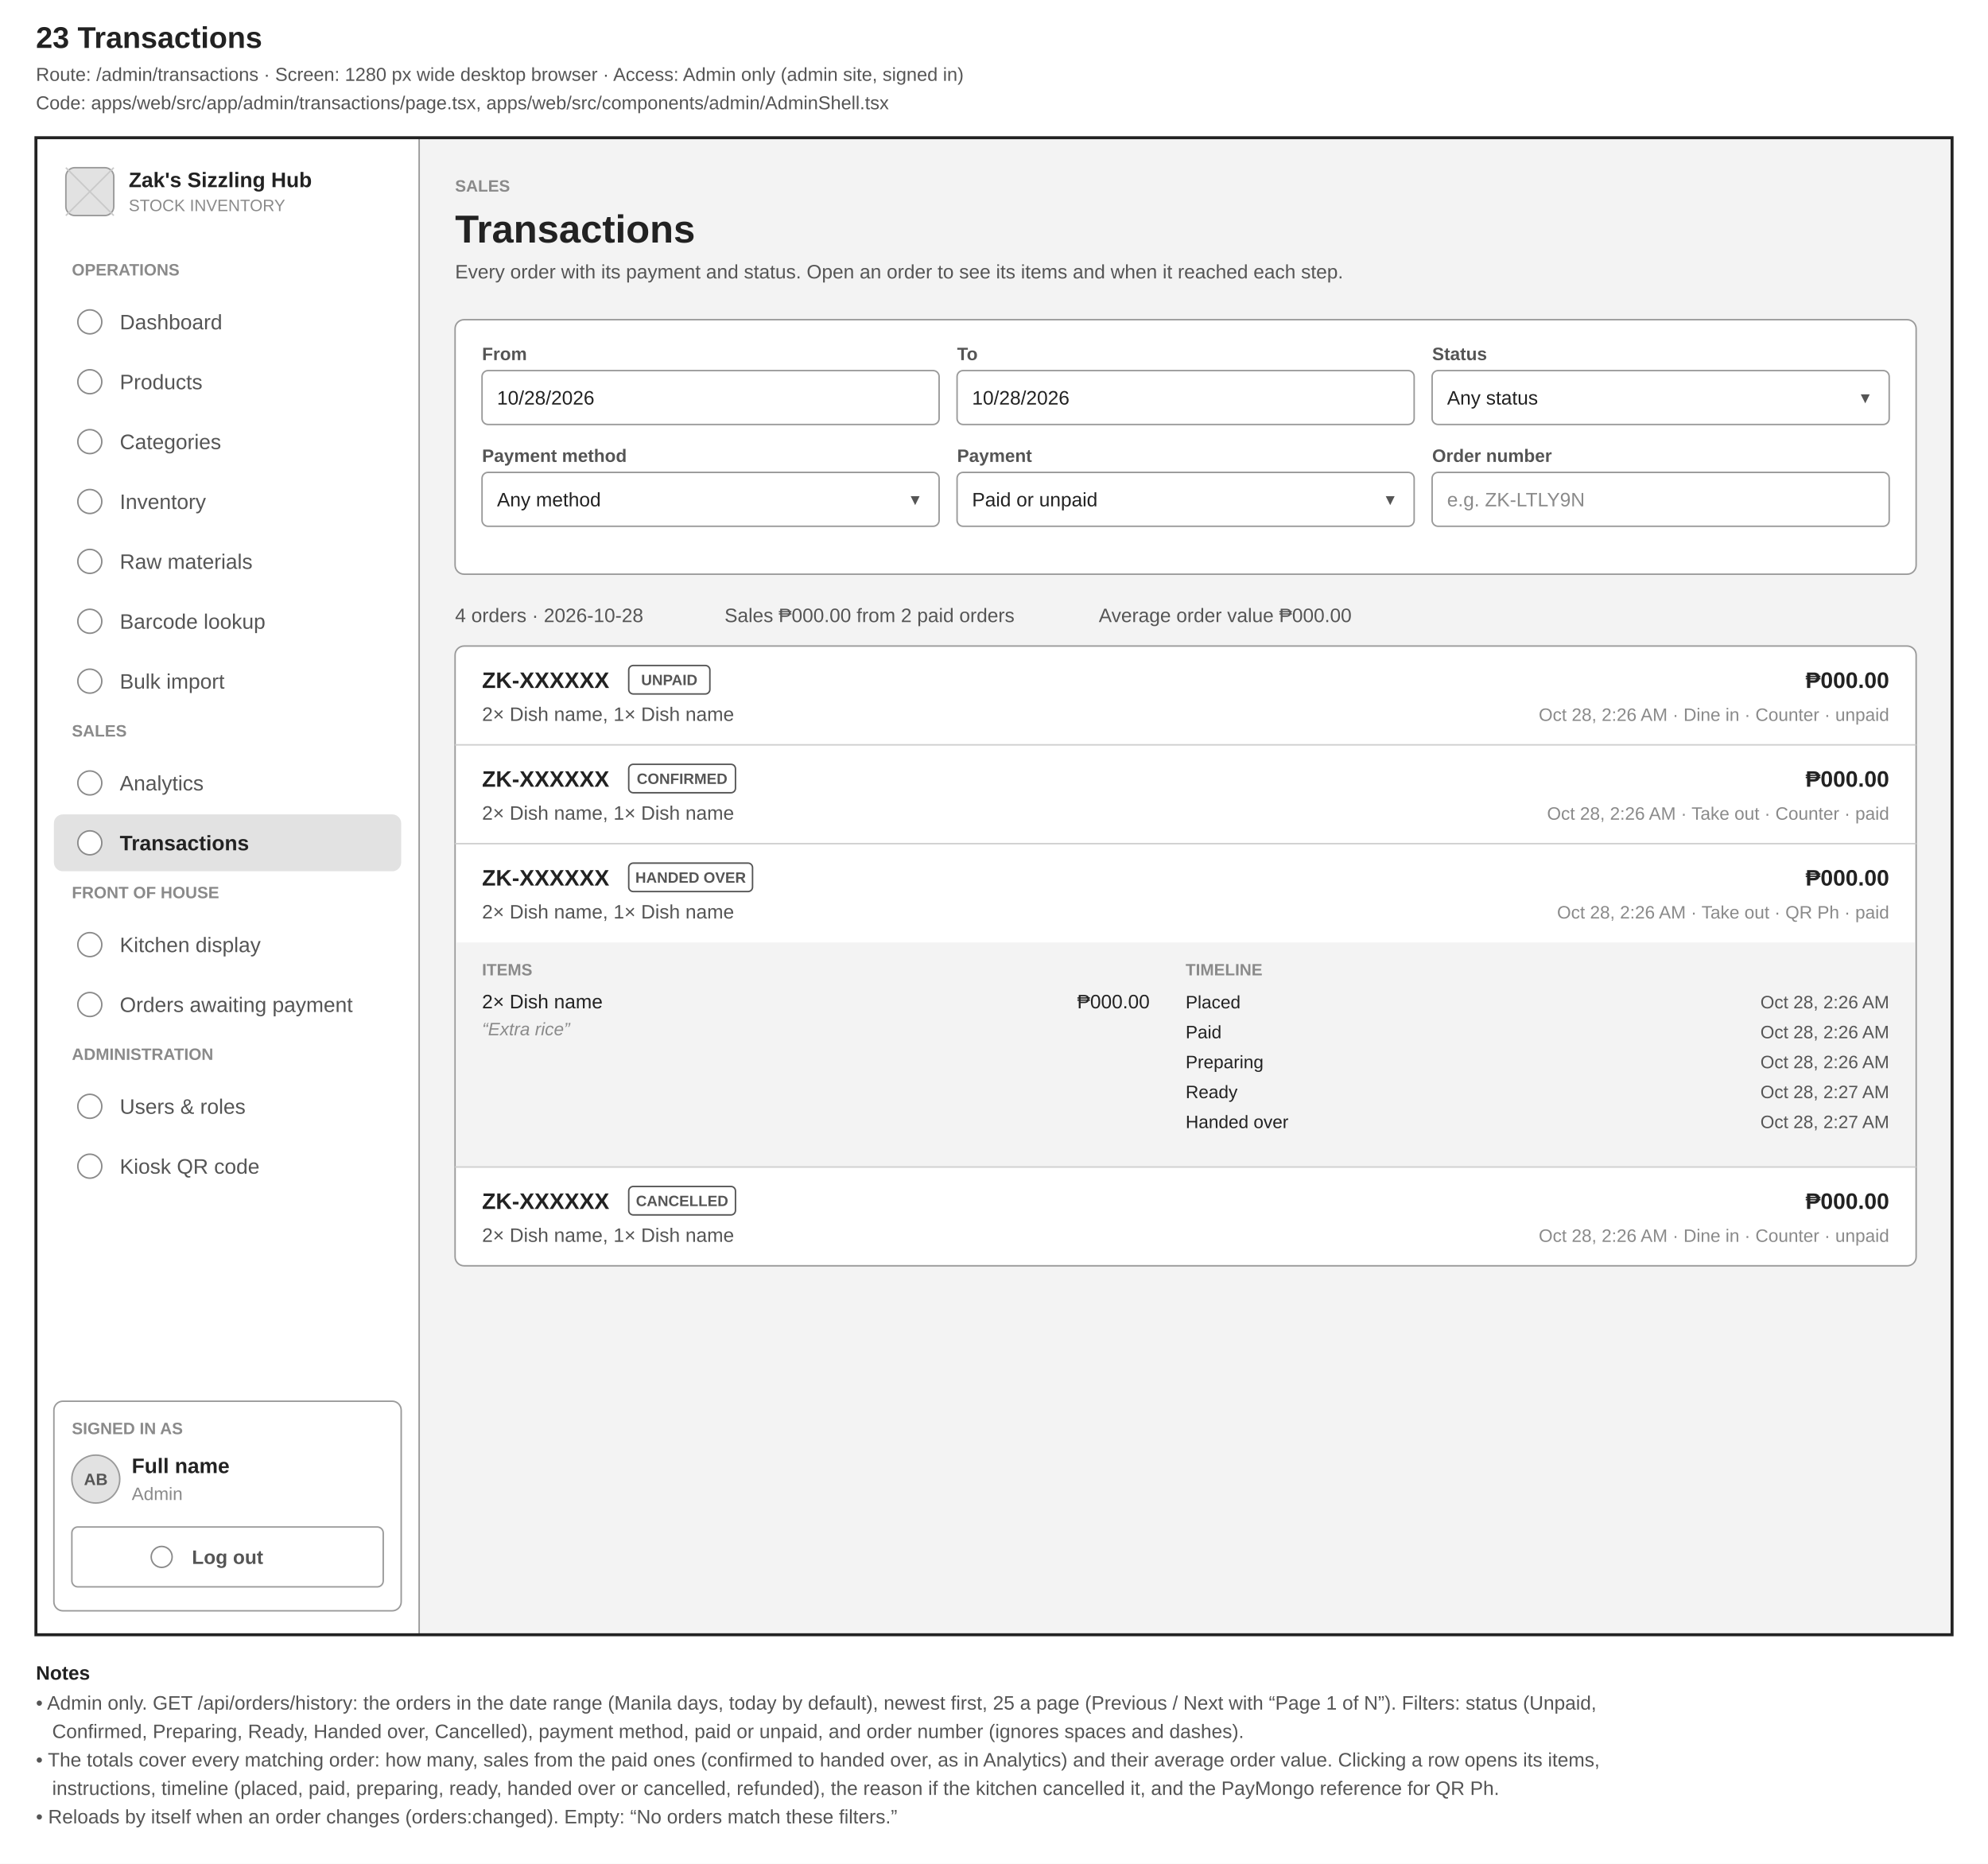
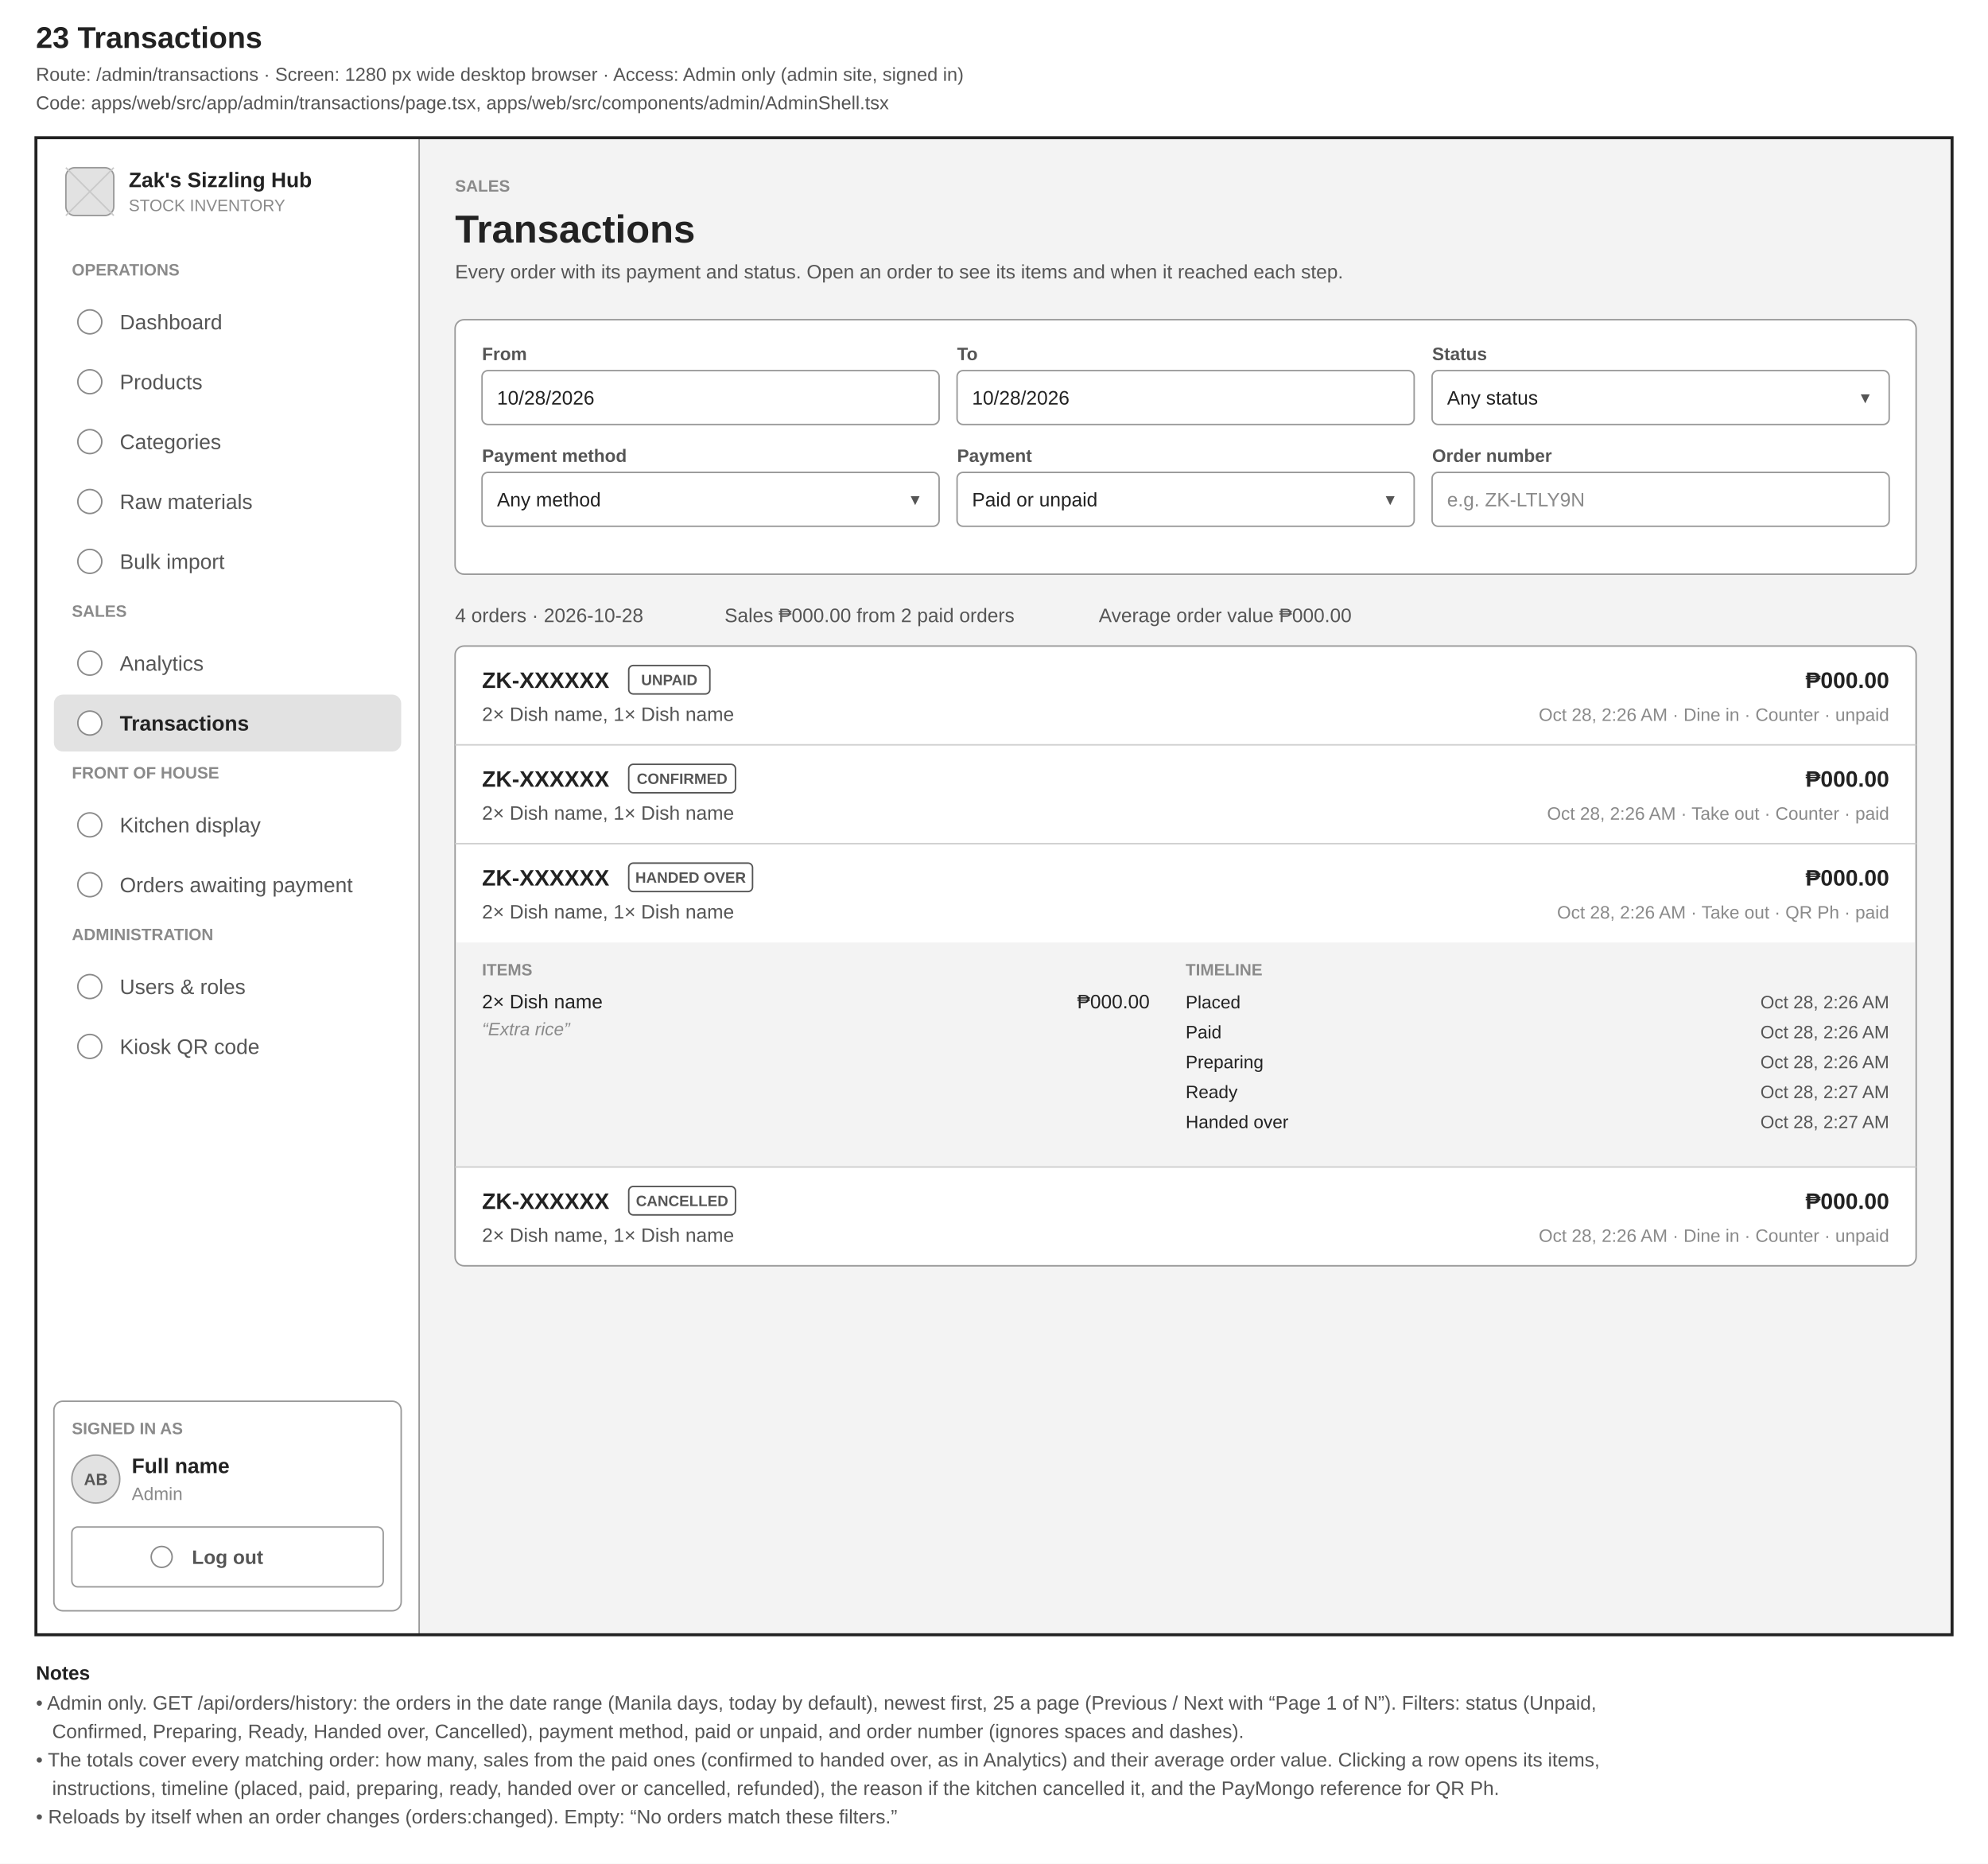
<svg xmlns="http://www.w3.org/2000/svg" width="1328" height="1245" viewBox="0 0 1328 1245">
  <rect x="0" y="0" width="1328" height="1245" fill="#ffffff" />
  <text x="24" y="32" font-family="Arial, Helvetica, sans-serif" font-size="20" font-weight="700" fill="#222222">23  Transactions</text>
  <text x="24" y="54" font-family="Arial, Helvetica, sans-serif" font-size="12.5" fill="#555555">Route: /admin/transactions   ·   Screen: 1280 px wide desktop browser   ·   Access: Admin only (admin site, signed in)</text>
  <text x="24" y="73" font-family="Arial, Helvetica, sans-serif" font-size="12.5" fill="#555555">Code: apps/web/src/app/admin/transactions/page.tsx, apps/web/src/components/admin/AdminShell.tsx</text>
  <text x="24" y="1122" font-family="Arial, Helvetica, sans-serif" font-size="13" font-weight="700" fill="#222222">Notes</text>
  <text x="24" y="1142" font-family="Arial, Helvetica, sans-serif" font-size="13" fill="#555555" xml:space="preserve">• Admin only. GET /api/orders/history: the orders in the date range (Manila days, today by default), newest first, 25 a page (Previous / Next with “Page 1 of N”). Filters: status (Unpaid,</text>
  <text x="24" y="1161" font-family="Arial, Helvetica, sans-serif" font-size="13" fill="#555555" xml:space="preserve">   Confirmed, Preparing, Ready, Handed over, Cancelled), payment method, paid or unpaid, and order number (ignores spaces and dashes).</text>
  <text x="24" y="1180" font-family="Arial, Helvetica, sans-serif" font-size="13" fill="#555555" xml:space="preserve">• The totals cover every matching order: how many, sales from the paid ones (confirmed to handed over, as in Analytics) and their average order value. Clicking a row opens its items,</text>
  <text x="24" y="1199" font-family="Arial, Helvetica, sans-serif" font-size="13" fill="#555555" xml:space="preserve">   instructions, timeline (placed, paid, preparing, ready, handed over or cancelled, refunded), the reason if the kitchen cancelled it, and the PayMongo reference for QR Ph.</text>
  <text x="24" y="1218" font-family="Arial, Helvetica, sans-serif" font-size="13" fill="#555555" xml:space="preserve">• Reloads by itself when an order changes (orders:changed). Empty: “No orders match these filters.”</text>
  <g transform="translate(24,92)">
    <clipPath id="frame">
      <rect x="0" y="0" width="1280" height="1000" />
    </clipPath>
    <g clip-path="url(#frame)">
      <rect x="0" y="0" width="1280" height="1000" fill="#ffffff" />
      <rect x="0" y="0" width="1280" height="1000" rx="0" fill="#f3f3f3" stroke="none" />
      <rect x="0" y="0" width="256" height="1000" rx="0" fill="#ffffff" stroke="none" />
      <line x1="256" y1="0" x2="256" y2="1000" stroke="#9a9a9a" stroke-width="1" />
      <rect x="20" y="20" width="32" height="32" rx="6" fill="#e2e2e2" stroke="#9a9a9a" stroke-width="1" />
      <line x1="20" y1="20" x2="52" y2="52" stroke="#c9c9c9" stroke-width="1" />
      <line x1="52" y1="20" x2="20" y2="52" stroke="#c9c9c9" stroke-width="1" />
      <text x="62" y="33" font-family="Arial, Helvetica, sans-serif" font-size="14" font-weight="700" text-anchor="start" fill="#222222">Zak's Sizzling Hub</text>
      <text x="62" y="49" font-family="Arial, Helvetica, sans-serif" font-size="11" font-weight="400" text-anchor="start" fill="#8a8a8a">STOCK INVENTORY</text>
      <text x="24" y="92" font-family="Arial, Helvetica, sans-serif" font-size="11" font-weight="700" text-anchor="start" fill="#8a8a8a">OPERATIONS</text>
      <circle cx="36" cy="123" r="8" fill="#ffffff" stroke="#8a8a8a" stroke-width="1" />
      <text x="56" y="128" font-family="Arial, Helvetica, sans-serif" font-size="14" font-weight="400" text-anchor="start" fill="#555555">Dashboard</text>
      <circle cx="36" cy="163" r="8" fill="#ffffff" stroke="#8a8a8a" stroke-width="1" />
      <text x="56" y="168" font-family="Arial, Helvetica, sans-serif" font-size="14" font-weight="400" text-anchor="start" fill="#555555">Products</text>
      <circle cx="36" cy="203" r="8" fill="#ffffff" stroke="#8a8a8a" stroke-width="1" />
      <text x="56" y="208" font-family="Arial, Helvetica, sans-serif" font-size="14" font-weight="400" text-anchor="start" fill="#555555">Categories</text>
      <circle cx="36" cy="243" r="8" fill="#ffffff" stroke="#8a8a8a" stroke-width="1" />
-       <text x="56" y="248" font-family="Arial, Helvetica, sans-serif" font-size="14" font-weight="400" text-anchor="start" fill="#555555">Inventory</text>
+       <text x="56" y="248" font-family="Arial, Helvetica, sans-serif" font-size="14" font-weight="400" text-anchor="start" fill="#555555">Raw materials</text>
      <circle cx="36" cy="283" r="8" fill="#ffffff" stroke="#8a8a8a" stroke-width="1" />
-       <text x="56" y="288" font-family="Arial, Helvetica, sans-serif" font-size="14" font-weight="400" text-anchor="start" fill="#555555">Raw materials</text>
-       <circle cx="36" cy="323" r="8" fill="#ffffff" stroke="#8a8a8a" stroke-width="1" />
-       <text x="56" y="328" font-family="Arial, Helvetica, sans-serif" font-size="14" font-weight="400" text-anchor="start" fill="#555555">Barcode lookup</text>
-       <circle cx="36" cy="363" r="8" fill="#ffffff" stroke="#8a8a8a" stroke-width="1" />
-       <text x="56" y="368" font-family="Arial, Helvetica, sans-serif" font-size="14" font-weight="400" text-anchor="start" fill="#555555">Bulk import</text>
-       <text x="24" y="400" font-family="Arial, Helvetica, sans-serif" font-size="11" font-weight="700" text-anchor="start" fill="#8a8a8a">SALES</text>
-       <circle cx="36" cy="431" r="8" fill="#ffffff" stroke="#8a8a8a" stroke-width="1" />
-       <text x="56" y="436" font-family="Arial, Helvetica, sans-serif" font-size="14" font-weight="400" text-anchor="start" fill="#555555">Analytics</text>
-       <rect x="12" y="452" width="232" height="38" rx="6" fill="#e2e2e2" stroke="none" />
-       <circle cx="36" cy="471" r="8" fill="#ffffff" stroke="#8a8a8a" stroke-width="1" />
-       <text x="56" y="476" font-family="Arial, Helvetica, sans-serif" font-size="14" font-weight="700" text-anchor="start" fill="#222222">Transactions</text>
-       <text x="24" y="508" font-family="Arial, Helvetica, sans-serif" font-size="11" font-weight="700" text-anchor="start" fill="#8a8a8a">FRONT OF HOUSE</text>
-       <circle cx="36" cy="539" r="8" fill="#ffffff" stroke="#8a8a8a" stroke-width="1" />
-       <text x="56" y="544" font-family="Arial, Helvetica, sans-serif" font-size="14" font-weight="400" text-anchor="start" fill="#555555">Kitchen display</text>
-       <circle cx="36" cy="579" r="8" fill="#ffffff" stroke="#8a8a8a" stroke-width="1" />
-       <text x="56" y="584" font-family="Arial, Helvetica, sans-serif" font-size="14" font-weight="400" text-anchor="start" fill="#555555">Orders awaiting payment</text>
-       <text x="24" y="616" font-family="Arial, Helvetica, sans-serif" font-size="11" font-weight="700" text-anchor="start" fill="#8a8a8a">ADMINISTRATION</text>
-       <circle cx="36" cy="647" r="8" fill="#ffffff" stroke="#8a8a8a" stroke-width="1" />
-       <text x="56" y="652" font-family="Arial, Helvetica, sans-serif" font-size="14" font-weight="400" text-anchor="start" fill="#555555">Users &amp; roles</text>
-       <circle cx="36" cy="687" r="8" fill="#ffffff" stroke="#8a8a8a" stroke-width="1" />
-       <text x="56" y="692" font-family="Arial, Helvetica, sans-serif" font-size="14" font-weight="400" text-anchor="start" fill="#555555">Kiosk QR code</text>
+       <text x="56" y="288" font-family="Arial, Helvetica, sans-serif" font-size="14" font-weight="400" text-anchor="start" fill="#555555">Bulk import</text>
+       <text x="24" y="320" font-family="Arial, Helvetica, sans-serif" font-size="11" font-weight="700" text-anchor="start" fill="#8a8a8a">SALES</text>
+       <circle cx="36" cy="351" r="8" fill="#ffffff" stroke="#8a8a8a" stroke-width="1" />
+       <text x="56" y="356" font-family="Arial, Helvetica, sans-serif" font-size="14" font-weight="400" text-anchor="start" fill="#555555">Analytics</text>
+       <rect x="12" y="372" width="232" height="38" rx="6" fill="#e2e2e2" stroke="none" />
+       <circle cx="36" cy="391" r="8" fill="#ffffff" stroke="#8a8a8a" stroke-width="1" />
+       <text x="56" y="396" font-family="Arial, Helvetica, sans-serif" font-size="14" font-weight="700" text-anchor="start" fill="#222222">Transactions</text>
+       <text x="24" y="428" font-family="Arial, Helvetica, sans-serif" font-size="11" font-weight="700" text-anchor="start" fill="#8a8a8a">FRONT OF HOUSE</text>
+       <circle cx="36" cy="459" r="8" fill="#ffffff" stroke="#8a8a8a" stroke-width="1" />
+       <text x="56" y="464" font-family="Arial, Helvetica, sans-serif" font-size="14" font-weight="400" text-anchor="start" fill="#555555">Kitchen display</text>
+       <circle cx="36" cy="499" r="8" fill="#ffffff" stroke="#8a8a8a" stroke-width="1" />
+       <text x="56" y="504" font-family="Arial, Helvetica, sans-serif" font-size="14" font-weight="400" text-anchor="start" fill="#555555">Orders awaiting payment</text>
+       <text x="24" y="536" font-family="Arial, Helvetica, sans-serif" font-size="11" font-weight="700" text-anchor="start" fill="#8a8a8a">ADMINISTRATION</text>
+       <circle cx="36" cy="567" r="8" fill="#ffffff" stroke="#8a8a8a" stroke-width="1" />
+       <text x="56" y="572" font-family="Arial, Helvetica, sans-serif" font-size="14" font-weight="400" text-anchor="start" fill="#555555">Users &amp; roles</text>
+       <circle cx="36" cy="607" r="8" fill="#ffffff" stroke="#8a8a8a" stroke-width="1" />
+       <text x="56" y="612" font-family="Arial, Helvetica, sans-serif" font-size="14" font-weight="400" text-anchor="start" fill="#555555">Kiosk QR code</text>
      <rect x="12" y="844" width="232" height="140" rx="6" fill="#ffffff" stroke="#9a9a9a" stroke-width="1" />
      <text x="24" y="866" font-family="Arial, Helvetica, sans-serif" font-size="11" font-weight="700" text-anchor="start" fill="#8a8a8a">SIGNED IN AS</text>
      <circle cx="40" cy="896" r="16" fill="#e2e2e2" stroke="#9a9a9a" stroke-width="1" />
      <text x="40" y="900" font-family="Arial, Helvetica, sans-serif" font-size="11" font-weight="700" text-anchor="middle" fill="#555555">AB</text>
      <text x="64" y="892" font-family="Arial, Helvetica, sans-serif" font-size="14" font-weight="700" text-anchor="start" fill="#222222">Full name</text>
      <text x="64" y="910" font-family="Arial, Helvetica, sans-serif" font-size="12" font-weight="400" text-anchor="start" fill="#8a8a8a">Admin</text>
      <rect x="24" y="928" width="208" height="40" rx="4" fill="#ffffff" stroke="#9a9a9a" stroke-width="1" />
      <text x="128.0" y="952.68" font-family="Arial, Helvetica, sans-serif" font-size="13" font-weight="700" text-anchor="middle" fill="#555555">Log out</text>
      <circle cx="84" cy="948" r="7" fill="#ffffff" stroke="#8a8a8a" stroke-width="1" />
      <text x="280" y="36" font-family="Arial, Helvetica, sans-serif" font-size="11" font-weight="700" text-anchor="start" fill="#8a8a8a">SALES</text>
      <text x="280" y="70" font-family="Arial, Helvetica, sans-serif" font-size="26" font-weight="700" text-anchor="start" fill="#222222">Transactions</text>
      <text x="280" y="94" font-family="Arial, Helvetica, sans-serif" font-size="13" font-weight="400" text-anchor="start" fill="#555555">Every order with its payment and status. Open an order to see its items and when it reached each step.</text>
      <rect x="280" y="121.55" width="976" height="170" rx="6" fill="#ffffff" stroke="#9a9a9a" stroke-width="1" />
      <text x="298.0" y="148.55" font-family="Arial, Helvetica, sans-serif" font-size="12" font-weight="700" text-anchor="start" fill="#555555">From</text>
      <rect x="298.0" y="155.55" width="305.333" height="36" rx="4" fill="#ffffff" stroke="#9a9a9a" stroke-width="1" />
      <text x="308.0" y="178.23" font-family="Arial, Helvetica, sans-serif" font-size="13" font-weight="400" text-anchor="start" fill="#222222">10/28/2026</text>
      <text x="615.333" y="148.55" font-family="Arial, Helvetica, sans-serif" font-size="12" font-weight="700" text-anchor="start" fill="#555555">To</text>
      <rect x="615.333" y="155.55" width="305.333" height="36" rx="4" fill="#ffffff" stroke="#9a9a9a" stroke-width="1" />
      <text x="625.333" y="178.23" font-family="Arial, Helvetica, sans-serif" font-size="13" font-weight="400" text-anchor="start" fill="#222222">10/28/2026</text>
      <text x="932.667" y="148.55" font-family="Arial, Helvetica, sans-serif" font-size="12" font-weight="700" text-anchor="start" fill="#555555">Status</text>
      <rect x="932.667" y="155.55" width="305.333" height="36" rx="4" fill="#ffffff" stroke="#9a9a9a" stroke-width="1" />
      <text x="942.667" y="178.23" font-family="Arial, Helvetica, sans-serif" font-size="13" font-weight="400" text-anchor="start" fill="#222222">Any status</text>
      <text x="1222.0" y="177.55" font-family="Arial, Helvetica, sans-serif" font-size="12" font-weight="400" text-anchor="middle" fill="#555555">▾</text>
      <text x="298.0" y="216.55" font-family="Arial, Helvetica, sans-serif" font-size="12" font-weight="700" text-anchor="start" fill="#555555">Payment method</text>
      <rect x="298.0" y="223.55" width="305.333" height="36" rx="4" fill="#ffffff" stroke="#9a9a9a" stroke-width="1" />
      <text x="308.0" y="246.23" font-family="Arial, Helvetica, sans-serif" font-size="13" font-weight="400" text-anchor="start" fill="#222222">Any method</text>
      <text x="587.333" y="245.55" font-family="Arial, Helvetica, sans-serif" font-size="12" font-weight="400" text-anchor="middle" fill="#555555">▾</text>
      <text x="615.333" y="216.55" font-family="Arial, Helvetica, sans-serif" font-size="12" font-weight="700" text-anchor="start" fill="#555555">Payment</text>
      <rect x="615.333" y="223.55" width="305.333" height="36" rx="4" fill="#ffffff" stroke="#9a9a9a" stroke-width="1" />
      <text x="625.333" y="246.23" font-family="Arial, Helvetica, sans-serif" font-size="13" font-weight="400" text-anchor="start" fill="#222222">Paid or unpaid</text>
      <text x="904.667" y="245.55" font-family="Arial, Helvetica, sans-serif" font-size="12" font-weight="400" text-anchor="middle" fill="#555555">▾</text>
      <text x="932.667" y="216.55" font-family="Arial, Helvetica, sans-serif" font-size="12" font-weight="700" text-anchor="start" fill="#555555">Order number</text>
      <rect x="932.667" y="223.55" width="305.333" height="36" rx="4" fill="#ffffff" stroke="#9a9a9a" stroke-width="1" />
      <text x="942.667" y="246.23" font-family="Arial, Helvetica, sans-serif" font-size="13" font-weight="400" text-anchor="start" fill="#8a8a8a">e.g. ZK-LTLY9N</text>
      <text x="280" y="323.55" font-family="Arial, Helvetica, sans-serif" font-size="13" font-weight="400" text-anchor="start" fill="#555555">4 orders · 2026-10-28</text>
      <text x="460" y="323.55" font-family="Arial, Helvetica, sans-serif" font-size="13" font-weight="400" text-anchor="start" fill="#555555">Sales ₱000.00 from 2 paid orders</text>
      <text x="710" y="323.55" font-family="Arial, Helvetica, sans-serif" font-size="13" font-weight="400" text-anchor="start" fill="#555555">Average order value ₱000.00</text>
      <rect x="280" y="339.55" width="976" height="414" rx="6" fill="#ffffff" stroke="#9a9a9a" stroke-width="1" />
      <text x="298" y="367.55" font-family="Arial, Helvetica, sans-serif" font-size="15" font-weight="700" text-anchor="start" fill="#222222">ZK-XXXXXX</text>
      <rect x="396" y="352.55" width="54.2" height="19" rx="3" fill="#ffffff" stroke="#555555" stroke-width="1" />
      <text x="423.1" y="365.65" font-family="Arial, Helvetica, sans-serif" font-size="10" font-weight="700" text-anchor="middle" fill="#555555">UNPAID</text>
      <text x="298" y="389.55" font-family="Arial, Helvetica, sans-serif" font-size="13" font-weight="400" text-anchor="start" fill="#555555">2× Dish name, 1× Dish name</text>
      <text x="1238" y="367.55" font-family="Arial, Helvetica, sans-serif" font-size="15" font-weight="700" text-anchor="end" fill="#222222">₱000.00</text>
      <text x="1238" y="389.55" font-family="Arial, Helvetica, sans-serif" font-size="12" font-weight="400" text-anchor="end" fill="#8a8a8a">Oct 28, 2:26 AM · Dine in · Counter · unpaid</text>
      <line x1="280" y1="405.55" x2="1256" y2="405.55" stroke="#cfcfcf" stroke-width="1" />
      <text x="298" y="433.55" font-family="Arial, Helvetica, sans-serif" font-size="15" font-weight="700" text-anchor="start" fill="#222222">ZK-XXXXXX</text>
      <rect x="396" y="418.55" width="71.3" height="19" rx="3" fill="#ffffff" stroke="#555555" stroke-width="1" />
      <text x="431.65" y="431.65" font-family="Arial, Helvetica, sans-serif" font-size="10" font-weight="700" text-anchor="middle" fill="#555555">CONFIRMED</text>
      <text x="298" y="455.55" font-family="Arial, Helvetica, sans-serif" font-size="13" font-weight="400" text-anchor="start" fill="#555555">2× Dish name, 1× Dish name</text>
      <text x="1238" y="433.55" font-family="Arial, Helvetica, sans-serif" font-size="15" font-weight="700" text-anchor="end" fill="#222222">₱000.00</text>
      <text x="1238" y="455.55" font-family="Arial, Helvetica, sans-serif" font-size="12" font-weight="400" text-anchor="end" fill="#8a8a8a">Oct 28, 2:26 AM · Take out · Counter · paid</text>
      <line x1="280" y1="471.55" x2="1256" y2="471.55" stroke="#cfcfcf" stroke-width="1" />
      <text x="298" y="499.55" font-family="Arial, Helvetica, sans-serif" font-size="15" font-weight="700" text-anchor="start" fill="#222222">ZK-XXXXXX</text>
      <rect x="396" y="484.55" width="82.7" height="19" rx="3" fill="#ffffff" stroke="#555555" stroke-width="1" />
      <text x="437.35" y="497.65" font-family="Arial, Helvetica, sans-serif" font-size="10" font-weight="700" text-anchor="middle" fill="#555555">HANDED OVER</text>
      <text x="298" y="521.55" font-family="Arial, Helvetica, sans-serif" font-size="13" font-weight="400" text-anchor="start" fill="#555555">2× Dish name, 1× Dish name</text>
      <text x="1238" y="499.55" font-family="Arial, Helvetica, sans-serif" font-size="15" font-weight="700" text-anchor="end" fill="#222222">₱000.00</text>
      <text x="1238" y="521.55" font-family="Arial, Helvetica, sans-serif" font-size="12" font-weight="400" text-anchor="end" fill="#8a8a8a">Oct 28, 2:26 AM · Take out · QR Ph · paid</text>
      <rect x="281" y="537.55" width="974" height="150" rx="0" fill="#f3f3f3" stroke="none" />
      <text x="298" y="559.55" font-family="Arial, Helvetica, sans-serif" font-size="11" font-weight="700" text-anchor="start" fill="#8a8a8a">ITEMS</text>
      <text x="298" y="581.55" font-family="Arial, Helvetica, sans-serif" font-size="13" font-weight="400" text-anchor="start" fill="#222222">2× Dish name</text>
      <text x="298" y="599.55" font-family="Arial, Helvetica, sans-serif" font-size="12" font-weight="400" text-anchor="start" fill="#8a8a8a" font-style="italic">“Extra rice”</text>
      <text x="744.0" y="581.55" font-family="Arial, Helvetica, sans-serif" font-size="13" font-weight="400" text-anchor="end" fill="#222222">₱000.00</text>
      <text x="768.0" y="559.55" font-family="Arial, Helvetica, sans-serif" font-size="11" font-weight="700" text-anchor="start" fill="#8a8a8a">TIMELINE</text>
      <text x="768.0" y="581.55" font-family="Arial, Helvetica, sans-serif" font-size="12" font-weight="400" text-anchor="start" fill="#222222">Placed</text>
      <text x="1238" y="581.55" font-family="Arial, Helvetica, sans-serif" font-size="12" font-weight="400" text-anchor="end" fill="#555555">Oct 28, 2:26 AM</text>
      <text x="768.0" y="601.55" font-family="Arial, Helvetica, sans-serif" font-size="12" font-weight="400" text-anchor="start" fill="#222222">Paid</text>
      <text x="1238" y="601.55" font-family="Arial, Helvetica, sans-serif" font-size="12" font-weight="400" text-anchor="end" fill="#555555">Oct 28, 2:26 AM</text>
      <text x="768.0" y="621.55" font-family="Arial, Helvetica, sans-serif" font-size="12" font-weight="400" text-anchor="start" fill="#222222">Preparing</text>
      <text x="1238" y="621.55" font-family="Arial, Helvetica, sans-serif" font-size="12" font-weight="400" text-anchor="end" fill="#555555">Oct 28, 2:26 AM</text>
      <text x="768.0" y="641.55" font-family="Arial, Helvetica, sans-serif" font-size="12" font-weight="400" text-anchor="start" fill="#222222">Ready</text>
      <text x="1238" y="641.55" font-family="Arial, Helvetica, sans-serif" font-size="12" font-weight="400" text-anchor="end" fill="#555555">Oct 28, 2:27 AM</text>
      <text x="768.0" y="661.55" font-family="Arial, Helvetica, sans-serif" font-size="12" font-weight="400" text-anchor="start" fill="#222222">Handed over</text>
      <text x="1238" y="661.55" font-family="Arial, Helvetica, sans-serif" font-size="12" font-weight="400" text-anchor="end" fill="#555555">Oct 28, 2:27 AM</text>
      <line x1="280" y1="687.55" x2="1256" y2="687.55" stroke="#cfcfcf" stroke-width="1" />
      <text x="298" y="715.55" font-family="Arial, Helvetica, sans-serif" font-size="15" font-weight="700" text-anchor="start" fill="#222222">ZK-XXXXXX</text>
      <rect x="396" y="700.55" width="71.3" height="19" rx="3" fill="#ffffff" stroke="#555555" stroke-width="1" />
      <text x="431.65" y="713.65" font-family="Arial, Helvetica, sans-serif" font-size="10" font-weight="700" text-anchor="middle" fill="#555555">CANCELLED</text>
      <text x="298" y="737.55" font-family="Arial, Helvetica, sans-serif" font-size="13" font-weight="400" text-anchor="start" fill="#555555">2× Dish name, 1× Dish name</text>
      <text x="1238" y="715.55" font-family="Arial, Helvetica, sans-serif" font-size="15" font-weight="700" text-anchor="end" fill="#222222">₱000.00</text>
      <text x="1238" y="737.55" font-family="Arial, Helvetica, sans-serif" font-size="12" font-weight="400" text-anchor="end" fill="#8a8a8a">Oct 28, 2:26 AM · Dine in · Counter · unpaid</text>
    </g>
    <rect x="0" y="0" width="1280" height="1000" fill="none" stroke="#222222" stroke-width="2" />
  </g>
</svg>
